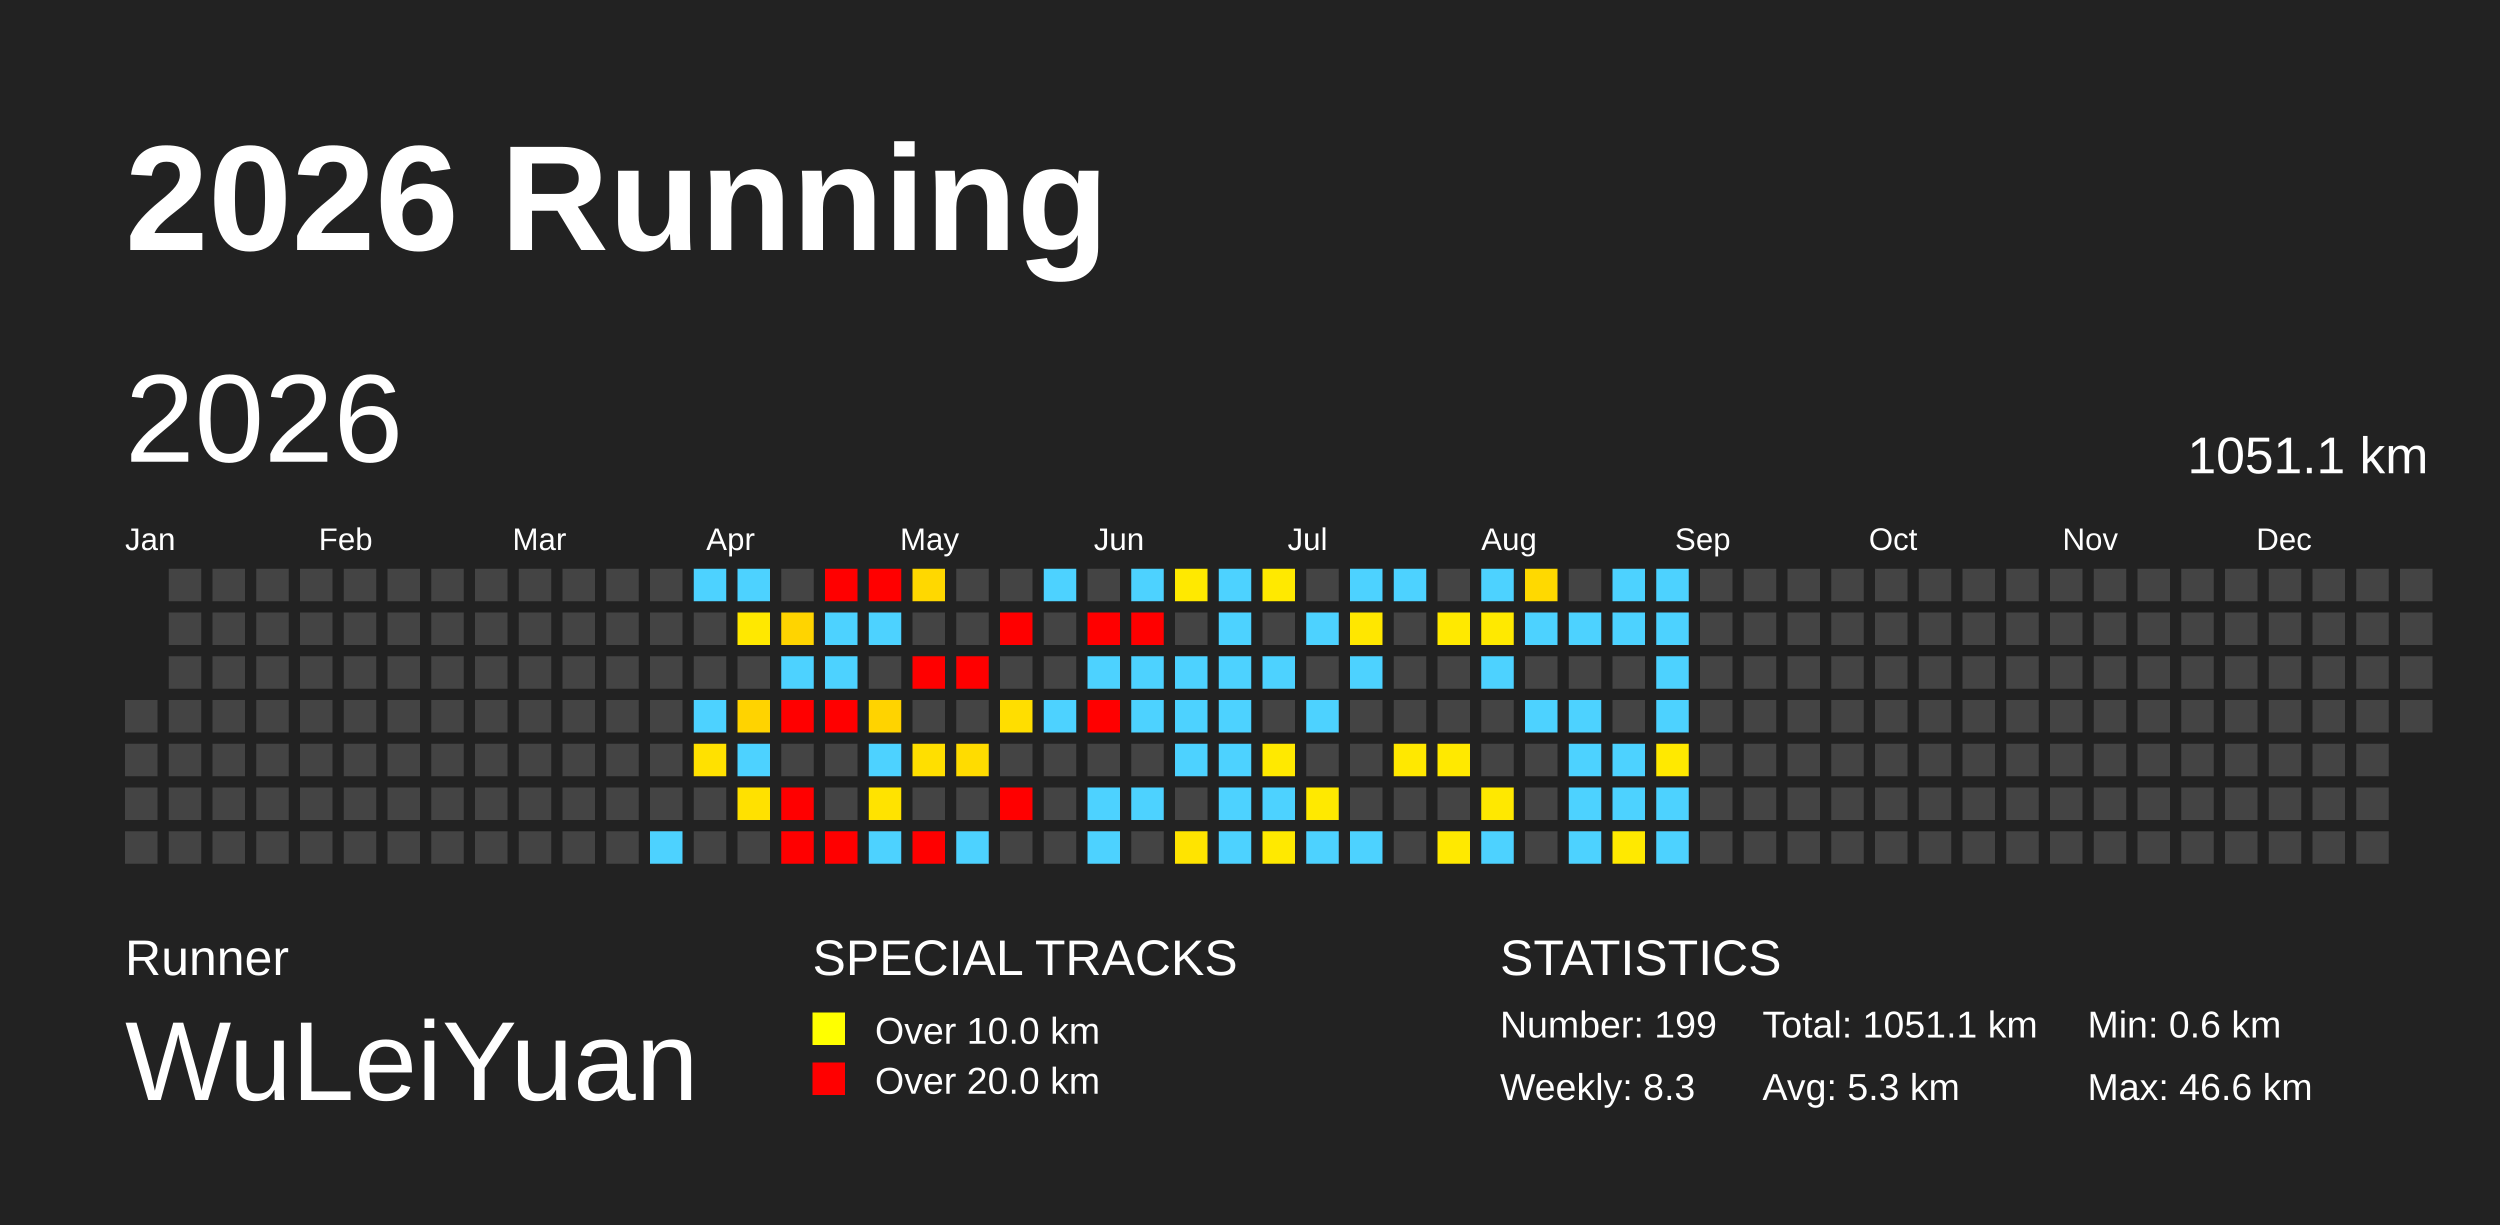
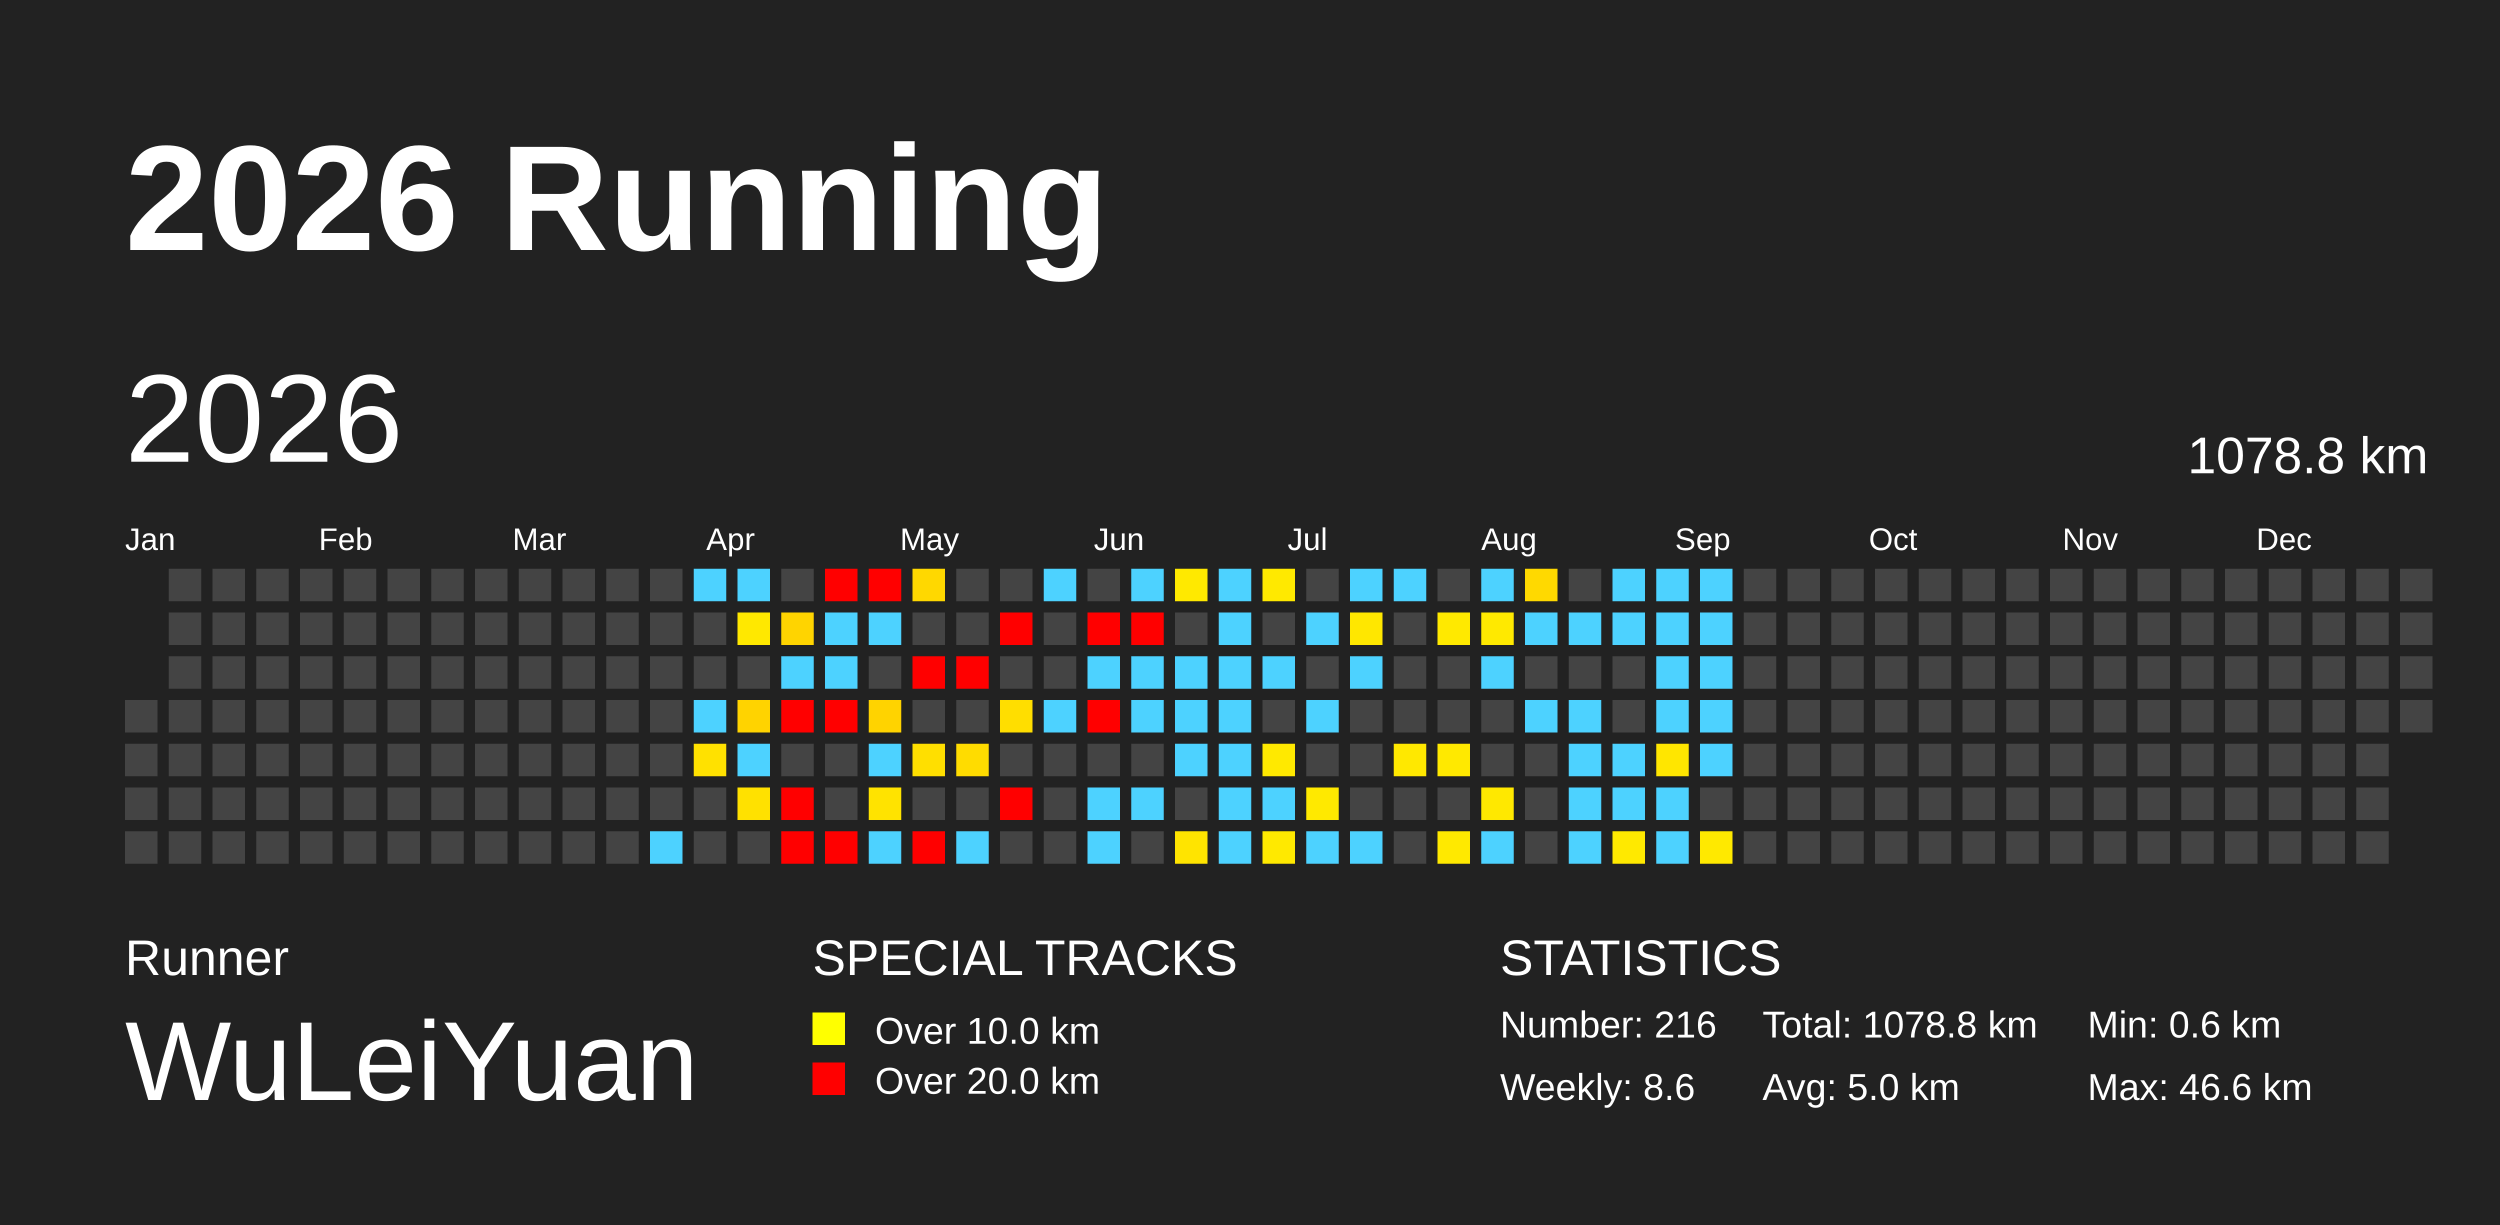
<svg xmlns="http://www.w3.org/2000/svg" baseProfile="full" height="98mm" version="1.1" viewBox="0,0,200,98" width="200mm">
  <defs />
  <rect fill="#222222" height="98" width="200" x="0" y="0" />
  <text fill="#FFFFFF" style="font-size:12px; font-family:Arial; font-weight:bold;" x="10" y="20">2026 Running</text>
  <text fill="#FFFFFF" style="font-size:4px; font-family:Arial" x="10" y="78">Runner</text>
  <text fill="#FFFFFF" style="font-size:9px; font-family:Arial" x="10" y="88">WuLeiYuan</text>
  <text fill="#FFFFFF" style="font-size:4px; font-family:Arial" x="65" y="78">SPECIAL TRACKS</text>
  <rect fill="yellow" height="2.6" width="2.6" x="65" y="81" />
  <text fill="#FFFFFF" style="font-size:3px; font-family:Arial" x="70" y="83.5">Over 10.0 km</text>
  <rect fill="red" height="2.6" width="2.6" x="65" y="85" />
  <text fill="#FFFFFF" style="font-size:3px; font-family:Arial" x="70" y="87.5">Over 20.0 km</text>
  <text fill="#FFFFFF" style="font-size:4px; font-family:Arial" x="120" y="78">STATISTICS</text>
-   <text fill="#FFFFFF" style="font-size:3px; font-family:Arial" x="120" y="83">Number: 199</text>
-   <text fill="#FFFFFF" style="font-size:3px; font-family:Arial" x="120" y="88">Weekly: 8.3</text>
-   <text fill="#FFFFFF" style="font-size:3px; font-family:Arial" x="141" y="83">Total: 1051.1 km</text>
-   <text fill="#FFFFFF" style="font-size:3px; font-family:Arial" x="141" y="88">Avg: 5.3 km</text>
+   <text fill="#FFFFFF" style="font-size:3px; font-family:Arial" x="120" y="83">Number: 216</text>
+   <text fill="#FFFFFF" style="font-size:3px; font-family:Arial" x="120" y="88">Weekly: 8.6</text>
+   <text fill="#FFFFFF" style="font-size:3px; font-family:Arial" x="141" y="83">Total: 1078.8 km</text>
+   <text fill="#FFFFFF" style="font-size:3px; font-family:Arial" x="141" y="88">Avg: 5.0 km</text>
  <text fill="#FFFFFF" style="font-size:3px; font-family:Arial" x="167" y="83">Min: 0.6 km</text>
  <text fill="#FFFFFF" style="font-size:3px; font-family:Arial" x="167" y="88">Max: 46.6 km</text>
  <text dominant-baseline="hanging" fill="#FFFFFF" style="font-size:10.0px; font-family:Arial;" x="10" y="30">2026</text>
-   <text dominant-baseline="hanging" fill="#FFFFFF" style="font-size:4.125px; font-family:Arial;" x="175" y="35">1051.1 km</text>
+   <text dominant-baseline="hanging" fill="#FFFFFF" style="font-size:4.125px; font-family:Arial;" x="175" y="35">1078.8 km</text>
  <text fill="#FFFFFF" style="font-size:2.5px; font-family:Arial" x="10.0" y="44">Jan</text>
  <text fill="#FFFFFF" style="font-size:2.5px; font-family:Arial" x="25.5" y="44">Feb</text>
  <text fill="#FFFFFF" style="font-size:2.5px; font-family:Arial" x="41.0" y="44">Mar</text>
  <text fill="#FFFFFF" style="font-size:2.5px; font-family:Arial" x="56.5" y="44">Apr</text>
  <text fill="#FFFFFF" style="font-size:2.5px; font-family:Arial" x="72.0" y="44">May</text>
  <text fill="#FFFFFF" style="font-size:2.5px; font-family:Arial" x="87.5" y="44">Jun</text>
  <text fill="#FFFFFF" style="font-size:2.5px; font-family:Arial" x="103.0" y="44">Jul</text>
  <text fill="#FFFFFF" style="font-size:2.5px; font-family:Arial" x="118.5" y="44">Aug</text>
  <text fill="#FFFFFF" style="font-size:2.5px; font-family:Arial" x="134.0" y="44">Sep</text>
  <text fill="#FFFFFF" style="font-size:2.5px; font-family:Arial" x="149.5" y="44">Oct</text>
  <text fill="#FFFFFF" style="font-size:2.5px; font-family:Arial" x="165.0" y="44">Nov</text>
  <text fill="#FFFFFF" style="font-size:2.5px; font-family:Arial" x="180.5" y="44">Dec</text>
  <rect fill="#444444" height="2.6" width="2.6" x="10.0" y="56.0" />
  <rect fill="#444444" height="2.6" width="2.6" x="10.0" y="59.5" />
  <rect fill="#444444" height="2.6" width="2.6" x="10.0" y="63.0" />
  <rect fill="#444444" height="2.6" width="2.6" x="10.0" y="66.5" />
  <rect fill="#444444" height="2.6" width="2.6" x="13.5" y="45.5" />
  <rect fill="#444444" height="2.6" width="2.6" x="13.5" y="49.0" />
  <rect fill="#444444" height="2.6" width="2.6" x="13.5" y="52.5" />
  <rect fill="#444444" height="2.6" width="2.6" x="13.5" y="56.0" />
  <rect fill="#444444" height="2.6" width="2.6" x="13.5" y="59.5" />
  <rect fill="#444444" height="2.6" width="2.6" x="13.5" y="63.0" />
  <rect fill="#444444" height="2.6" width="2.6" x="13.5" y="66.5" />
  <rect fill="#444444" height="2.6" width="2.6" x="17.0" y="45.5" />
  <rect fill="#444444" height="2.6" width="2.6" x="17.0" y="49.0" />
  <rect fill="#444444" height="2.6" width="2.6" x="17.0" y="52.5" />
  <rect fill="#444444" height="2.6" width="2.6" x="17.0" y="56.0" />
  <rect fill="#444444" height="2.6" width="2.6" x="17.0" y="59.5" />
  <rect fill="#444444" height="2.6" width="2.6" x="17.0" y="63.0" />
  <rect fill="#444444" height="2.6" width="2.6" x="17.0" y="66.5" />
  <rect fill="#444444" height="2.6" width="2.6" x="20.5" y="45.5" />
  <rect fill="#444444" height="2.6" width="2.6" x="20.5" y="49.0" />
  <rect fill="#444444" height="2.6" width="2.6" x="20.5" y="52.5" />
  <rect fill="#444444" height="2.6" width="2.6" x="20.5" y="56.0" />
  <rect fill="#444444" height="2.6" width="2.6" x="20.5" y="59.5" />
  <rect fill="#444444" height="2.6" width="2.6" x="20.5" y="63.0" />
  <rect fill="#444444" height="2.6" width="2.6" x="20.5" y="66.5" />
  <rect fill="#444444" height="2.6" width="2.6" x="24.0" y="45.5" />
  <rect fill="#444444" height="2.6" width="2.6" x="24.0" y="49.0" />
  <rect fill="#444444" height="2.6" width="2.6" x="24.0" y="52.5" />
  <rect fill="#444444" height="2.6" width="2.6" x="24.0" y="56.0" />
  <rect fill="#444444" height="2.6" width="2.6" x="24.0" y="59.5" />
  <rect fill="#444444" height="2.6" width="2.6" x="24.0" y="63.0" />
  <rect fill="#444444" height="2.6" width="2.6" x="24.0" y="66.5" />
  <rect fill="#444444" height="2.6" width="2.6" x="27.5" y="45.5" />
  <rect fill="#444444" height="2.6" width="2.6" x="27.5" y="49.0" />
  <rect fill="#444444" height="2.6" width="2.6" x="27.5" y="52.5" />
  <rect fill="#444444" height="2.6" width="2.6" x="27.5" y="56.0" />
  <rect fill="#444444" height="2.6" width="2.6" x="27.5" y="59.5" />
  <rect fill="#444444" height="2.6" width="2.6" x="27.5" y="63.0" />
  <rect fill="#444444" height="2.6" width="2.6" x="27.5" y="66.5" />
  <rect fill="#444444" height="2.6" width="2.6" x="31.0" y="45.5" />
  <rect fill="#444444" height="2.6" width="2.6" x="31.0" y="49.0" />
  <rect fill="#444444" height="2.6" width="2.6" x="31.0" y="52.5" />
  <rect fill="#444444" height="2.6" width="2.6" x="31.0" y="56.0" />
  <rect fill="#444444" height="2.6" width="2.6" x="31.0" y="59.5" />
  <rect fill="#444444" height="2.6" width="2.6" x="31.0" y="63.0" />
  <rect fill="#444444" height="2.6" width="2.6" x="31.0" y="66.5" />
  <rect fill="#444444" height="2.6" width="2.6" x="34.5" y="45.5" />
  <rect fill="#444444" height="2.6" width="2.6" x="34.5" y="49.0" />
  <rect fill="#444444" height="2.6" width="2.6" x="34.5" y="52.5" />
  <rect fill="#444444" height="2.6" width="2.6" x="34.5" y="56.0" />
  <rect fill="#444444" height="2.6" width="2.6" x="34.5" y="59.5" />
  <rect fill="#444444" height="2.6" width="2.6" x="34.5" y="63.0" />
  <rect fill="#444444" height="2.6" width="2.6" x="34.5" y="66.5" />
  <rect fill="#444444" height="2.6" width="2.6" x="38.0" y="45.5" />
  <rect fill="#444444" height="2.6" width="2.6" x="38.0" y="49.0" />
  <rect fill="#444444" height="2.6" width="2.6" x="38.0" y="52.5" />
  <rect fill="#444444" height="2.6" width="2.6" x="38.0" y="56.0" />
  <rect fill="#444444" height="2.6" width="2.6" x="38.0" y="59.5" />
  <rect fill="#444444" height="2.6" width="2.6" x="38.0" y="63.0" />
  <rect fill="#444444" height="2.6" width="2.6" x="38.0" y="66.5" />
  <rect fill="#444444" height="2.6" width="2.6" x="41.5" y="45.5" />
  <rect fill="#444444" height="2.6" width="2.6" x="41.5" y="49.0" />
  <rect fill="#444444" height="2.6" width="2.6" x="41.5" y="52.5" />
  <rect fill="#444444" height="2.6" width="2.6" x="41.5" y="56.0" />
  <rect fill="#444444" height="2.6" width="2.6" x="41.5" y="59.5" />
  <rect fill="#444444" height="2.6" width="2.6" x="41.5" y="63.0" />
  <rect fill="#444444" height="2.6" width="2.6" x="41.5" y="66.5" />
  <rect fill="#444444" height="2.6" width="2.6" x="45.0" y="45.5" />
  <rect fill="#444444" height="2.6" width="2.6" x="45.0" y="49.0" />
  <rect fill="#444444" height="2.6" width="2.6" x="45.0" y="52.5" />
  <rect fill="#444444" height="2.6" width="2.6" x="45.0" y="56.0" />
  <rect fill="#444444" height="2.6" width="2.6" x="45.0" y="59.5" />
  <rect fill="#444444" height="2.6" width="2.6" x="45.0" y="63.0" />
  <rect fill="#444444" height="2.6" width="2.6" x="45.0" y="66.5" />
  <rect fill="#444444" height="2.6" width="2.6" x="48.5" y="45.5" />
  <rect fill="#444444" height="2.6" width="2.6" x="48.5" y="49.0" />
  <rect fill="#444444" height="2.6" width="2.6" x="48.5" y="52.5" />
  <rect fill="#444444" height="2.6" width="2.6" x="48.5" y="56.0" />
  <rect fill="#444444" height="2.6" width="2.6" x="48.5" y="59.5" />
  <rect fill="#444444" height="2.6" width="2.6" x="48.5" y="63.0" />
  <rect fill="#444444" height="2.6" width="2.6" x="48.5" y="66.5" />
  <rect fill="#444444" height="2.6" width="2.6" x="52.0" y="45.5" />
  <rect fill="#444444" height="2.6" width="2.6" x="52.0" y="49.0" />
  <rect fill="#444444" height="2.6" width="2.6" x="52.0" y="52.5" />
  <rect fill="#444444" height="2.6" width="2.6" x="52.0" y="56.0" />
  <rect fill="#444444" height="2.6" width="2.6" x="52.0" y="59.5" />
  <rect fill="#444444" height="2.6" width="2.6" x="52.0" y="63.0" />
  <rect fill="#4dd2ff" height="2.6" width="2.6" x="52.0" y="66.5" />
  <rect fill="#4dd2ff" height="2.6" width="2.6" x="55.5" y="45.5" />
  <rect fill="#444444" height="2.6" width="2.6" x="55.5" y="49.0" />
  <rect fill="#444444" height="2.6" width="2.6" x="55.5" y="52.5" />
  <rect fill="#4dd2ff" height="2.6" width="2.6" x="55.5" y="56.0" />
  <rect fill="#ffe100" height="2.6" width="2.6" x="55.5" y="59.5" />
  <rect fill="#444444" height="2.6" width="2.6" x="55.5" y="63.0" />
  <rect fill="#444444" height="2.6" width="2.6" x="55.5" y="66.5" />
  <rect fill="#4dd2ff" height="2.6" width="2.6" x="59.0" y="45.5" />
  <rect fill="#ffe800" height="2.6" width="2.6" x="59.0" y="49.0" />
  <rect fill="#444444" height="2.6" width="2.6" x="59.0" y="52.5" />
  <rect fill="#ffd300" height="2.6" width="2.6" x="59.0" y="56.0" />
  <rect fill="#4dd2ff" height="2.6" width="2.6" x="59.0" y="59.5" />
  <rect fill="#ffe100" height="2.6" width="2.6" x="59.0" y="63.0" />
  <rect fill="#444444" height="2.6" width="2.6" x="59.0" y="66.5" />
  <rect fill="#444444" height="2.6" width="2.6" x="62.5" y="45.5" />
  <rect fill="#ffd400" height="2.6" width="2.6" x="62.5" y="49.0" />
  <rect fill="#4dd2ff" height="2.6" width="2.6" x="62.5" y="52.5" />
  <rect fill="red" height="2.6" width="2.6" x="62.5" y="56.0" />
  <rect fill="#444444" height="2.6" width="2.6" x="62.5" y="59.5" />
  <rect fill="red" height="2.6" width="2.6" x="62.5" y="63.0" />
  <rect fill="red" height="2.6" width="2.6" x="62.5" y="66.5" />
  <rect fill="red" height="2.6" width="2.6" x="66.0" y="45.5" />
  <rect fill="#4dd2ff" height="2.6" width="2.6" x="66.0" y="49.0" />
  <rect fill="#4dd2ff" height="2.6" width="2.6" x="66.0" y="52.5" />
  <rect fill="red" height="2.6" width="2.6" x="66.0" y="56.0" />
  <rect fill="#444444" height="2.6" width="2.6" x="66.0" y="59.5" />
  <rect fill="#444444" height="2.6" width="2.6" x="66.0" y="63.0" />
  <rect fill="red" height="2.6" width="2.6" x="66.0" y="66.5" />
  <rect fill="red" height="2.6" width="2.6" x="69.5" y="45.5" />
  <rect fill="#4dd2ff" height="2.6" width="2.6" x="69.5" y="49.0" />
  <rect fill="#444444" height="2.6" width="2.6" x="69.5" y="52.5" />
  <rect fill="#ffd300" height="2.6" width="2.6" x="69.5" y="56.0" />
  <rect fill="#4dd2ff" height="2.6" width="2.6" x="69.5" y="59.5" />
  <rect fill="#ffe300" height="2.6" width="2.6" x="69.5" y="63.0" />
  <rect fill="#4dd2ff" height="2.6" width="2.6" x="69.5" y="66.5" />
  <rect fill="#ffd800" height="2.6" width="2.6" x="73.0" y="45.5" />
  <rect fill="#444444" height="2.6" width="2.6" x="73.0" y="49.0" />
  <rect fill="red" height="2.6" width="2.6" x="73.0" y="52.5" />
  <rect fill="#444444" height="2.6" width="2.6" x="73.0" y="56.0" />
  <rect fill="#ffdf00" height="2.6" width="2.6" x="73.0" y="59.5" />
  <rect fill="#444444" height="2.6" width="2.6" x="73.0" y="63.0" />
  <rect fill="red" height="2.6" width="2.6" x="73.0" y="66.5" />
  <rect fill="#444444" height="2.6" width="2.6" x="76.5" y="45.5" />
  <rect fill="#444444" height="2.6" width="2.6" x="76.5" y="49.0" />
  <rect fill="red" height="2.6" width="2.6" x="76.5" y="52.5" />
  <rect fill="#444444" height="2.6" width="2.6" x="76.5" y="56.0" />
  <rect fill="#ffdc00" height="2.6" width="2.6" x="76.5" y="59.5" />
  <rect fill="#444444" height="2.6" width="2.6" x="76.5" y="63.0" />
  <rect fill="#4dd2ff" height="2.6" width="2.6" x="76.5" y="66.5" />
  <rect fill="#444444" height="2.6" width="2.6" x="80.0" y="45.5" />
  <rect fill="red" height="2.6" width="2.6" x="80.0" y="49.0" />
  <rect fill="#444444" height="2.6" width="2.6" x="80.0" y="52.5" />
  <rect fill="#ffde00" height="2.6" width="2.6" x="80.0" y="56.0" />
  <rect fill="#444444" height="2.6" width="2.6" x="80.0" y="59.5" />
  <rect fill="red" height="2.6" width="2.6" x="80.0" y="63.0" />
  <rect fill="#444444" height="2.6" width="2.6" x="80.0" y="66.5" />
  <rect fill="#4dd2ff" height="2.6" width="2.6" x="83.5" y="45.5" />
  <rect fill="#444444" height="2.6" width="2.6" x="83.5" y="49.0" />
  <rect fill="#444444" height="2.6" width="2.6" x="83.5" y="52.5" />
  <rect fill="#4dd2ff" height="2.6" width="2.6" x="83.5" y="56.0" />
  <rect fill="#444444" height="2.6" width="2.6" x="83.5" y="59.5" />
  <rect fill="#444444" height="2.6" width="2.6" x="83.5" y="63.0" />
  <rect fill="#444444" height="2.6" width="2.6" x="83.5" y="66.5" />
  <rect fill="#444444" height="2.6" width="2.6" x="87.0" y="45.5" />
  <rect fill="red" height="2.6" width="2.6" x="87.0" y="49.0" />
  <rect fill="#4dd2ff" height="2.6" width="2.6" x="87.0" y="52.5" />
  <rect fill="red" height="2.6" width="2.6" x="87.0" y="56.0" />
  <rect fill="#444444" height="2.6" width="2.6" x="87.0" y="59.5" />
  <rect fill="#4dd2ff" height="2.6" width="2.6" x="87.0" y="63.0" />
  <rect fill="#4dd2ff" height="2.6" width="2.6" x="87.0" y="66.5" />
  <rect fill="#4dd2ff" height="2.6" width="2.6" x="90.5" y="45.5" />
  <rect fill="red" height="2.6" width="2.6" x="90.5" y="49.0" />
  <rect fill="#4dd2ff" height="2.6" width="2.6" x="90.5" y="52.5" />
  <rect fill="#4dd2ff" height="2.6" width="2.6" x="90.5" y="56.0" />
  <rect fill="#444444" height="2.6" width="2.6" x="90.5" y="59.5" />
  <rect fill="#4dd2ff" height="2.6" width="2.6" x="90.5" y="63.0" />
  <rect fill="#444444" height="2.6" width="2.6" x="90.5" y="66.5" />
  <rect fill="#ffe900" height="2.6" width="2.6" x="94.0" y="45.5" />
  <rect fill="#444444" height="2.6" width="2.6" x="94.0" y="49.0" />
  <rect fill="#4dd2ff" height="2.6" width="2.6" x="94.0" y="52.5" />
  <rect fill="#4dd2ff" height="2.6" width="2.6" x="94.0" y="56.0" />
  <rect fill="#4dd2ff" height="2.6" width="2.6" x="94.0" y="59.5" />
  <rect fill="#444444" height="2.6" width="2.6" x="94.0" y="63.0" />
  <rect fill="#ffe400" height="2.6" width="2.6" x="94.0" y="66.5" />
  <rect fill="#4dd2ff" height="2.6" width="2.6" x="97.5" y="45.5" />
  <rect fill="#4dd2ff" height="2.6" width="2.6" x="97.5" y="49.0" />
  <rect fill="#4dd2ff" height="2.6" width="2.6" x="97.5" y="52.5" />
  <rect fill="#4dd2ff" height="2.6" width="2.6" x="97.5" y="56.0" />
  <rect fill="#4dd2ff" height="2.6" width="2.6" x="97.5" y="59.5" />
  <rect fill="#4dd2ff" height="2.6" width="2.6" x="97.5" y="63.0" />
  <rect fill="#4dd2ff" height="2.6" width="2.6" x="97.5" y="66.5" />
  <rect fill="#ffe900" height="2.6" width="2.6" x="101.0" y="45.5" />
  <rect fill="#444444" height="2.6" width="2.6" x="101.0" y="49.0" />
  <rect fill="#4dd2ff" height="2.6" width="2.6" x="101.0" y="52.5" />
  <rect fill="#444444" height="2.6" width="2.6" x="101.0" y="56.0" />
  <rect fill="#ffe900" height="2.6" width="2.6" x="101.0" y="59.5" />
  <rect fill="#4dd2ff" height="2.6" width="2.6" x="101.0" y="63.0" />
  <rect fill="#ffe900" height="2.6" width="2.6" x="101.0" y="66.5" />
  <rect fill="#444444" height="2.6" width="2.6" x="104.5" y="45.5" />
  <rect fill="#4dd2ff" height="2.6" width="2.6" x="104.5" y="49.0" />
  <rect fill="#444444" height="2.6" width="2.6" x="104.5" y="52.5" />
  <rect fill="#4dd2ff" height="2.6" width="2.6" x="104.5" y="56.0" />
  <rect fill="#444444" height="2.6" width="2.6" x="104.5" y="59.5" />
  <rect fill="#ffe900" height="2.6" width="2.6" x="104.5" y="63.0" />
  <rect fill="#4dd2ff" height="2.6" width="2.6" x="104.5" y="66.5" />
  <rect fill="#4dd2ff" height="2.6" width="2.6" x="108.0" y="45.5" />
  <rect fill="#ffe700" height="2.6" width="2.6" x="108.0" y="49.0" />
  <rect fill="#4dd2ff" height="2.6" width="2.6" x="108.0" y="52.5" />
  <rect fill="#444444" height="2.6" width="2.6" x="108.0" y="56.0" />
  <rect fill="#444444" height="2.6" width="2.6" x="108.0" y="59.5" />
  <rect fill="#444444" height="2.6" width="2.6" x="108.0" y="63.0" />
  <rect fill="#4dd2ff" height="2.6" width="2.6" x="108.0" y="66.5" />
  <rect fill="#4dd2ff" height="2.6" width="2.6" x="111.5" y="45.5" />
  <rect fill="#444444" height="2.6" width="2.6" x="111.5" y="49.0" />
  <rect fill="#444444" height="2.6" width="2.6" x="111.5" y="52.5" />
  <rect fill="#444444" height="2.6" width="2.6" x="111.5" y="56.0" />
  <rect fill="#ffe800" height="2.6" width="2.6" x="111.5" y="59.5" />
  <rect fill="#444444" height="2.6" width="2.6" x="111.5" y="63.0" />
  <rect fill="#444444" height="2.6" width="2.6" x="111.5" y="66.5" />
  <rect fill="#444444" height="2.6" width="2.6" x="115.0" y="45.5" />
  <rect fill="#ffe900" height="2.6" width="2.6" x="115.0" y="49.0" />
  <rect fill="#444444" height="2.6" width="2.6" x="115.0" y="52.5" />
  <rect fill="#444444" height="2.6" width="2.6" x="115.0" y="56.0" />
  <rect fill="#ffe900" height="2.6" width="2.6" x="115.0" y="59.5" />
  <rect fill="#444444" height="2.6" width="2.6" x="115.0" y="63.0" />
  <rect fill="#ffe900" height="2.6" width="2.6" x="115.0" y="66.5" />
  <rect fill="#4dd2ff" height="2.6" width="2.6" x="118.5" y="45.5" />
  <rect fill="#ffe900" height="2.6" width="2.6" x="118.5" y="49.0" />
  <rect fill="#4dd2ff" height="2.6" width="2.6" x="118.5" y="52.5" />
  <rect fill="#444444" height="2.6" width="2.6" x="118.5" y="56.0" />
  <rect fill="#444444" height="2.6" width="2.6" x="118.5" y="59.5" />
  <rect fill="#ffe800" height="2.6" width="2.6" x="118.5" y="63.0" />
  <rect fill="#4dd2ff" height="2.6" width="2.6" x="118.5" y="66.5" />
  <rect fill="#ffd900" height="2.6" width="2.6" x="122.0" y="45.5" />
  <rect fill="#4dd2ff" height="2.6" width="2.6" x="122.0" y="49.0" />
  <rect fill="#444444" height="2.6" width="2.6" x="122.0" y="52.5" />
  <rect fill="#4dd2ff" height="2.6" width="2.6" x="122.0" y="56.0" />
  <rect fill="#444444" height="2.6" width="2.6" x="122.0" y="59.5" />
  <rect fill="#444444" height="2.6" width="2.6" x="122.0" y="63.0" />
  <rect fill="#444444" height="2.6" width="2.6" x="122.0" y="66.5" />
  <rect fill="#444444" height="2.6" width="2.6" x="125.5" y="45.5" />
  <rect fill="#4dd2ff" height="2.6" width="2.6" x="125.5" y="49.0" />
  <rect fill="#444444" height="2.6" width="2.6" x="125.5" y="52.5" />
  <rect fill="#4dd2ff" height="2.6" width="2.6" x="125.5" y="56.0" />
  <rect fill="#4dd2ff" height="2.6" width="2.6" x="125.5" y="59.5" />
  <rect fill="#4dd2ff" height="2.6" width="2.6" x="125.5" y="63.0" />
  <rect fill="#4dd2ff" height="2.6" width="2.6" x="125.5" y="66.5" />
  <rect fill="#4dd2ff" height="2.6" width="2.6" x="129.0" y="45.5" />
  <rect fill="#4dd2ff" height="2.6" width="2.6" x="129.0" y="49.0" />
  <rect fill="#444444" height="2.6" width="2.6" x="129.0" y="52.5" />
  <rect fill="#444444" height="2.6" width="2.6" x="129.0" y="56.0" />
  <rect fill="#4dd2ff" height="2.6" width="2.6" x="129.0" y="59.5" />
  <rect fill="#4dd2ff" height="2.6" width="2.6" x="129.0" y="63.0" />
  <rect fill="#ffe900" height="2.6" width="2.6" x="129.0" y="66.5" />
  <rect fill="#4dd2ff" height="2.6" width="2.6" x="132.5" y="45.5" />
  <rect fill="#4dd2ff" height="2.6" width="2.6" x="132.5" y="49.0" />
  <rect fill="#4dd2ff" height="2.6" width="2.6" x="132.5" y="52.5" />
  <rect fill="#4dd2ff" height="2.6" width="2.6" x="132.5" y="56.0" />
-   <rect fill="#ffe900" height="2.6" width="2.6" x="132.5" y="59.5" />
+   <rect fill="#ffe600" height="2.6" width="2.6" x="132.5" y="59.5" />
  <rect fill="#4dd2ff" height="2.6" width="2.6" x="132.5" y="63.0" />
  <rect fill="#4dd2ff" height="2.6" width="2.6" x="132.5" y="66.5" />
-   <rect fill="#444444" height="2.6" width="2.6" x="136.0" y="45.5" />
-   <rect fill="#444444" height="2.6" width="2.6" x="136.0" y="49.0" />
-   <rect fill="#444444" height="2.6" width="2.6" x="136.0" y="52.5" />
-   <rect fill="#444444" height="2.6" width="2.6" x="136.0" y="56.0" />
-   <rect fill="#444444" height="2.6" width="2.6" x="136.0" y="59.5" />
+   <rect fill="#4dd2ff" height="2.6" width="2.6" x="136.0" y="45.5" />
+   <rect fill="#4dd2ff" height="2.6" width="2.6" x="136.0" y="49.0" />
+   <rect fill="#4dd2ff" height="2.6" width="2.6" x="136.0" y="52.5" />
+   <rect fill="#4dd2ff" height="2.6" width="2.6" x="136.0" y="56.0" />
+   <rect fill="#4dd2ff" height="2.6" width="2.6" x="136.0" y="59.5" />
  <rect fill="#444444" height="2.6" width="2.6" x="136.0" y="63.0" />
-   <rect fill="#444444" height="2.6" width="2.6" x="136.0" y="66.5" />
+   <rect fill="#ffe900" height="2.6" width="2.6" x="136.0" y="66.5" />
  <rect fill="#444444" height="2.6" width="2.6" x="139.5" y="45.5" />
  <rect fill="#444444" height="2.6" width="2.6" x="139.5" y="49.0" />
  <rect fill="#444444" height="2.6" width="2.6" x="139.5" y="52.5" />
  <rect fill="#444444" height="2.6" width="2.6" x="139.5" y="56.0" />
  <rect fill="#444444" height="2.6" width="2.6" x="139.5" y="59.5" />
  <rect fill="#444444" height="2.6" width="2.6" x="139.5" y="63.0" />
  <rect fill="#444444" height="2.6" width="2.6" x="139.5" y="66.5" />
  <rect fill="#444444" height="2.6" width="2.6" x="143.0" y="45.5" />
  <rect fill="#444444" height="2.6" width="2.6" x="143.0" y="49.0" />
  <rect fill="#444444" height="2.6" width="2.6" x="143.0" y="52.5" />
  <rect fill="#444444" height="2.6" width="2.6" x="143.0" y="56.0" />
  <rect fill="#444444" height="2.6" width="2.6" x="143.0" y="59.5" />
  <rect fill="#444444" height="2.6" width="2.6" x="143.0" y="63.0" />
  <rect fill="#444444" height="2.6" width="2.6" x="143.0" y="66.5" />
  <rect fill="#444444" height="2.6" width="2.6" x="146.5" y="45.5" />
  <rect fill="#444444" height="2.6" width="2.6" x="146.5" y="49.0" />
  <rect fill="#444444" height="2.6" width="2.6" x="146.5" y="52.5" />
  <rect fill="#444444" height="2.6" width="2.6" x="146.5" y="56.0" />
  <rect fill="#444444" height="2.6" width="2.6" x="146.5" y="59.5" />
  <rect fill="#444444" height="2.6" width="2.6" x="146.5" y="63.0" />
  <rect fill="#444444" height="2.6" width="2.6" x="146.5" y="66.5" />
  <rect fill="#444444" height="2.6" width="2.6" x="150.0" y="45.5" />
  <rect fill="#444444" height="2.6" width="2.6" x="150.0" y="49.0" />
  <rect fill="#444444" height="2.6" width="2.6" x="150.0" y="52.5" />
  <rect fill="#444444" height="2.6" width="2.6" x="150.0" y="56.0" />
  <rect fill="#444444" height="2.6" width="2.6" x="150.0" y="59.5" />
  <rect fill="#444444" height="2.6" width="2.6" x="150.0" y="63.0" />
  <rect fill="#444444" height="2.6" width="2.6" x="150.0" y="66.5" />
  <rect fill="#444444" height="2.6" width="2.6" x="153.5" y="45.5" />
  <rect fill="#444444" height="2.6" width="2.6" x="153.5" y="49.0" />
  <rect fill="#444444" height="2.6" width="2.6" x="153.5" y="52.5" />
  <rect fill="#444444" height="2.6" width="2.6" x="153.5" y="56.0" />
  <rect fill="#444444" height="2.6" width="2.6" x="153.5" y="59.5" />
  <rect fill="#444444" height="2.6" width="2.6" x="153.5" y="63.0" />
  <rect fill="#444444" height="2.6" width="2.6" x="153.5" y="66.5" />
  <rect fill="#444444" height="2.6" width="2.6" x="157.0" y="45.5" />
  <rect fill="#444444" height="2.6" width="2.6" x="157.0" y="49.0" />
  <rect fill="#444444" height="2.6" width="2.6" x="157.0" y="52.5" />
  <rect fill="#444444" height="2.6" width="2.6" x="157.0" y="56.0" />
  <rect fill="#444444" height="2.6" width="2.6" x="157.0" y="59.5" />
  <rect fill="#444444" height="2.6" width="2.6" x="157.0" y="63.0" />
  <rect fill="#444444" height="2.6" width="2.6" x="157.0" y="66.5" />
  <rect fill="#444444" height="2.6" width="2.6" x="160.5" y="45.5" />
  <rect fill="#444444" height="2.6" width="2.6" x="160.5" y="49.0" />
  <rect fill="#444444" height="2.6" width="2.6" x="160.5" y="52.5" />
  <rect fill="#444444" height="2.6" width="2.6" x="160.5" y="56.0" />
  <rect fill="#444444" height="2.6" width="2.6" x="160.5" y="59.5" />
  <rect fill="#444444" height="2.6" width="2.6" x="160.5" y="63.0" />
  <rect fill="#444444" height="2.6" width="2.6" x="160.5" y="66.5" />
  <rect fill="#444444" height="2.6" width="2.6" x="164.0" y="45.5" />
  <rect fill="#444444" height="2.6" width="2.6" x="164.0" y="49.0" />
  <rect fill="#444444" height="2.6" width="2.6" x="164.0" y="52.5" />
  <rect fill="#444444" height="2.6" width="2.6" x="164.0" y="56.0" />
  <rect fill="#444444" height="2.6" width="2.6" x="164.0" y="59.5" />
  <rect fill="#444444" height="2.6" width="2.6" x="164.0" y="63.0" />
  <rect fill="#444444" height="2.6" width="2.6" x="164.0" y="66.5" />
  <rect fill="#444444" height="2.6" width="2.6" x="167.5" y="45.5" />
  <rect fill="#444444" height="2.6" width="2.6" x="167.5" y="49.0" />
  <rect fill="#444444" height="2.6" width="2.6" x="167.5" y="52.5" />
  <rect fill="#444444" height="2.6" width="2.6" x="167.5" y="56.0" />
  <rect fill="#444444" height="2.6" width="2.6" x="167.5" y="59.5" />
  <rect fill="#444444" height="2.6" width="2.6" x="167.5" y="63.0" />
  <rect fill="#444444" height="2.6" width="2.6" x="167.5" y="66.5" />
  <rect fill="#444444" height="2.6" width="2.6" x="171.0" y="45.5" />
  <rect fill="#444444" height="2.6" width="2.6" x="171.0" y="49.0" />
  <rect fill="#444444" height="2.6" width="2.6" x="171.0" y="52.5" />
  <rect fill="#444444" height="2.6" width="2.6" x="171.0" y="56.0" />
  <rect fill="#444444" height="2.6" width="2.6" x="171.0" y="59.5" />
  <rect fill="#444444" height="2.6" width="2.6" x="171.0" y="63.0" />
  <rect fill="#444444" height="2.6" width="2.6" x="171.0" y="66.5" />
  <rect fill="#444444" height="2.6" width="2.6" x="174.5" y="45.5" />
  <rect fill="#444444" height="2.6" width="2.6" x="174.5" y="49.0" />
  <rect fill="#444444" height="2.6" width="2.6" x="174.5" y="52.5" />
  <rect fill="#444444" height="2.6" width="2.6" x="174.5" y="56.0" />
  <rect fill="#444444" height="2.6" width="2.6" x="174.5" y="59.5" />
  <rect fill="#444444" height="2.6" width="2.6" x="174.5" y="63.0" />
  <rect fill="#444444" height="2.6" width="2.6" x="174.5" y="66.5" />
  <rect fill="#444444" height="2.6" width="2.6" x="178.0" y="45.5" />
  <rect fill="#444444" height="2.6" width="2.6" x="178.0" y="49.0" />
  <rect fill="#444444" height="2.6" width="2.6" x="178.0" y="52.5" />
  <rect fill="#444444" height="2.6" width="2.6" x="178.0" y="56.0" />
  <rect fill="#444444" height="2.6" width="2.6" x="178.0" y="59.5" />
  <rect fill="#444444" height="2.6" width="2.6" x="178.0" y="63.0" />
  <rect fill="#444444" height="2.6" width="2.6" x="178.0" y="66.5" />
  <rect fill="#444444" height="2.6" width="2.6" x="181.5" y="45.5" />
  <rect fill="#444444" height="2.6" width="2.6" x="181.5" y="49.0" />
  <rect fill="#444444" height="2.6" width="2.6" x="181.5" y="52.5" />
  <rect fill="#444444" height="2.6" width="2.6" x="181.5" y="56.0" />
  <rect fill="#444444" height="2.6" width="2.6" x="181.5" y="59.5" />
  <rect fill="#444444" height="2.6" width="2.6" x="181.5" y="63.0" />
  <rect fill="#444444" height="2.6" width="2.6" x="181.5" y="66.5" />
  <rect fill="#444444" height="2.6" width="2.6" x="185.0" y="45.5" />
  <rect fill="#444444" height="2.6" width="2.6" x="185.0" y="49.0" />
  <rect fill="#444444" height="2.6" width="2.6" x="185.0" y="52.5" />
  <rect fill="#444444" height="2.6" width="2.6" x="185.0" y="56.0" />
  <rect fill="#444444" height="2.6" width="2.6" x="185.0" y="59.5" />
  <rect fill="#444444" height="2.6" width="2.6" x="185.0" y="63.0" />
  <rect fill="#444444" height="2.6" width="2.6" x="185.0" y="66.5" />
  <rect fill="#444444" height="2.6" width="2.6" x="188.5" y="45.5" />
  <rect fill="#444444" height="2.6" width="2.6" x="188.5" y="49.0" />
  <rect fill="#444444" height="2.6" width="2.6" x="188.5" y="52.5" />
  <rect fill="#444444" height="2.6" width="2.6" x="188.5" y="56.0" />
  <rect fill="#444444" height="2.6" width="2.6" x="188.5" y="59.5" />
  <rect fill="#444444" height="2.6" width="2.6" x="188.5" y="63.0" />
  <rect fill="#444444" height="2.6" width="2.6" x="188.5" y="66.5" />
  <rect fill="#444444" height="2.6" width="2.6" x="192.0" y="45.5" />
  <rect fill="#444444" height="2.6" width="2.6" x="192.0" y="49.0" />
  <rect fill="#444444" height="2.6" width="2.6" x="192.0" y="52.5" />
  <rect fill="#444444" height="2.6" width="2.6" x="192.0" y="56.0" />
</svg>
